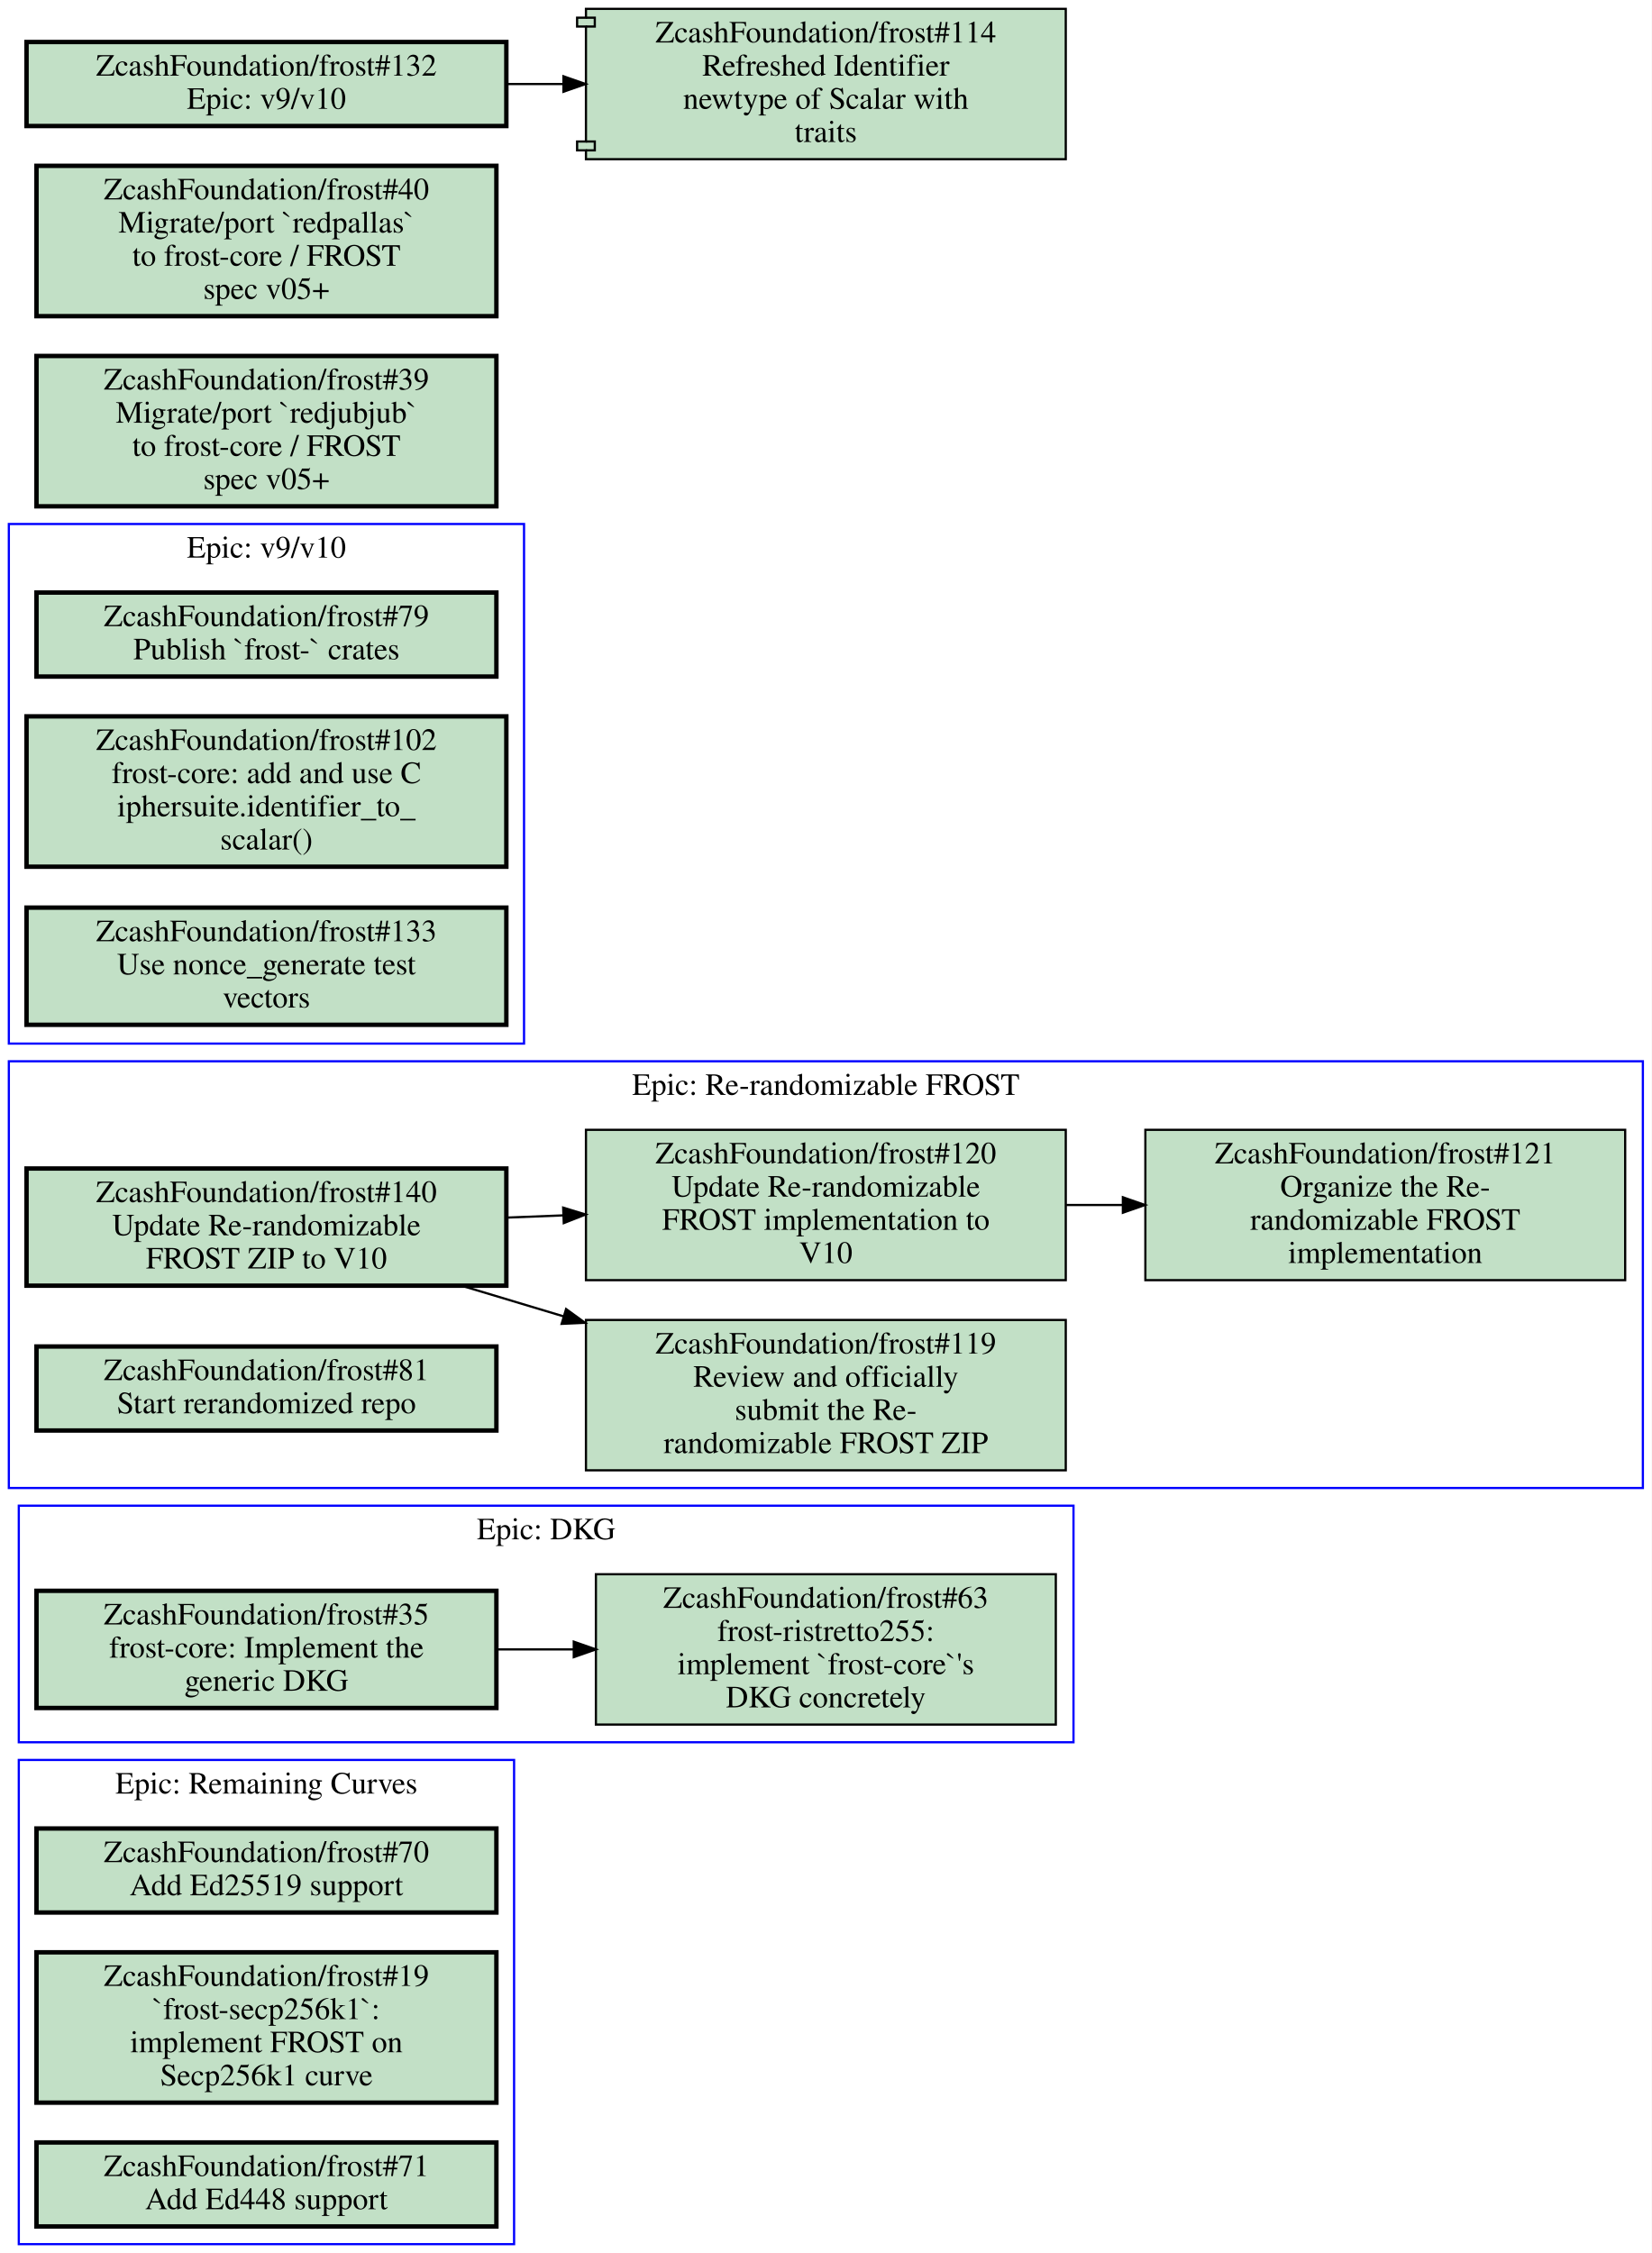
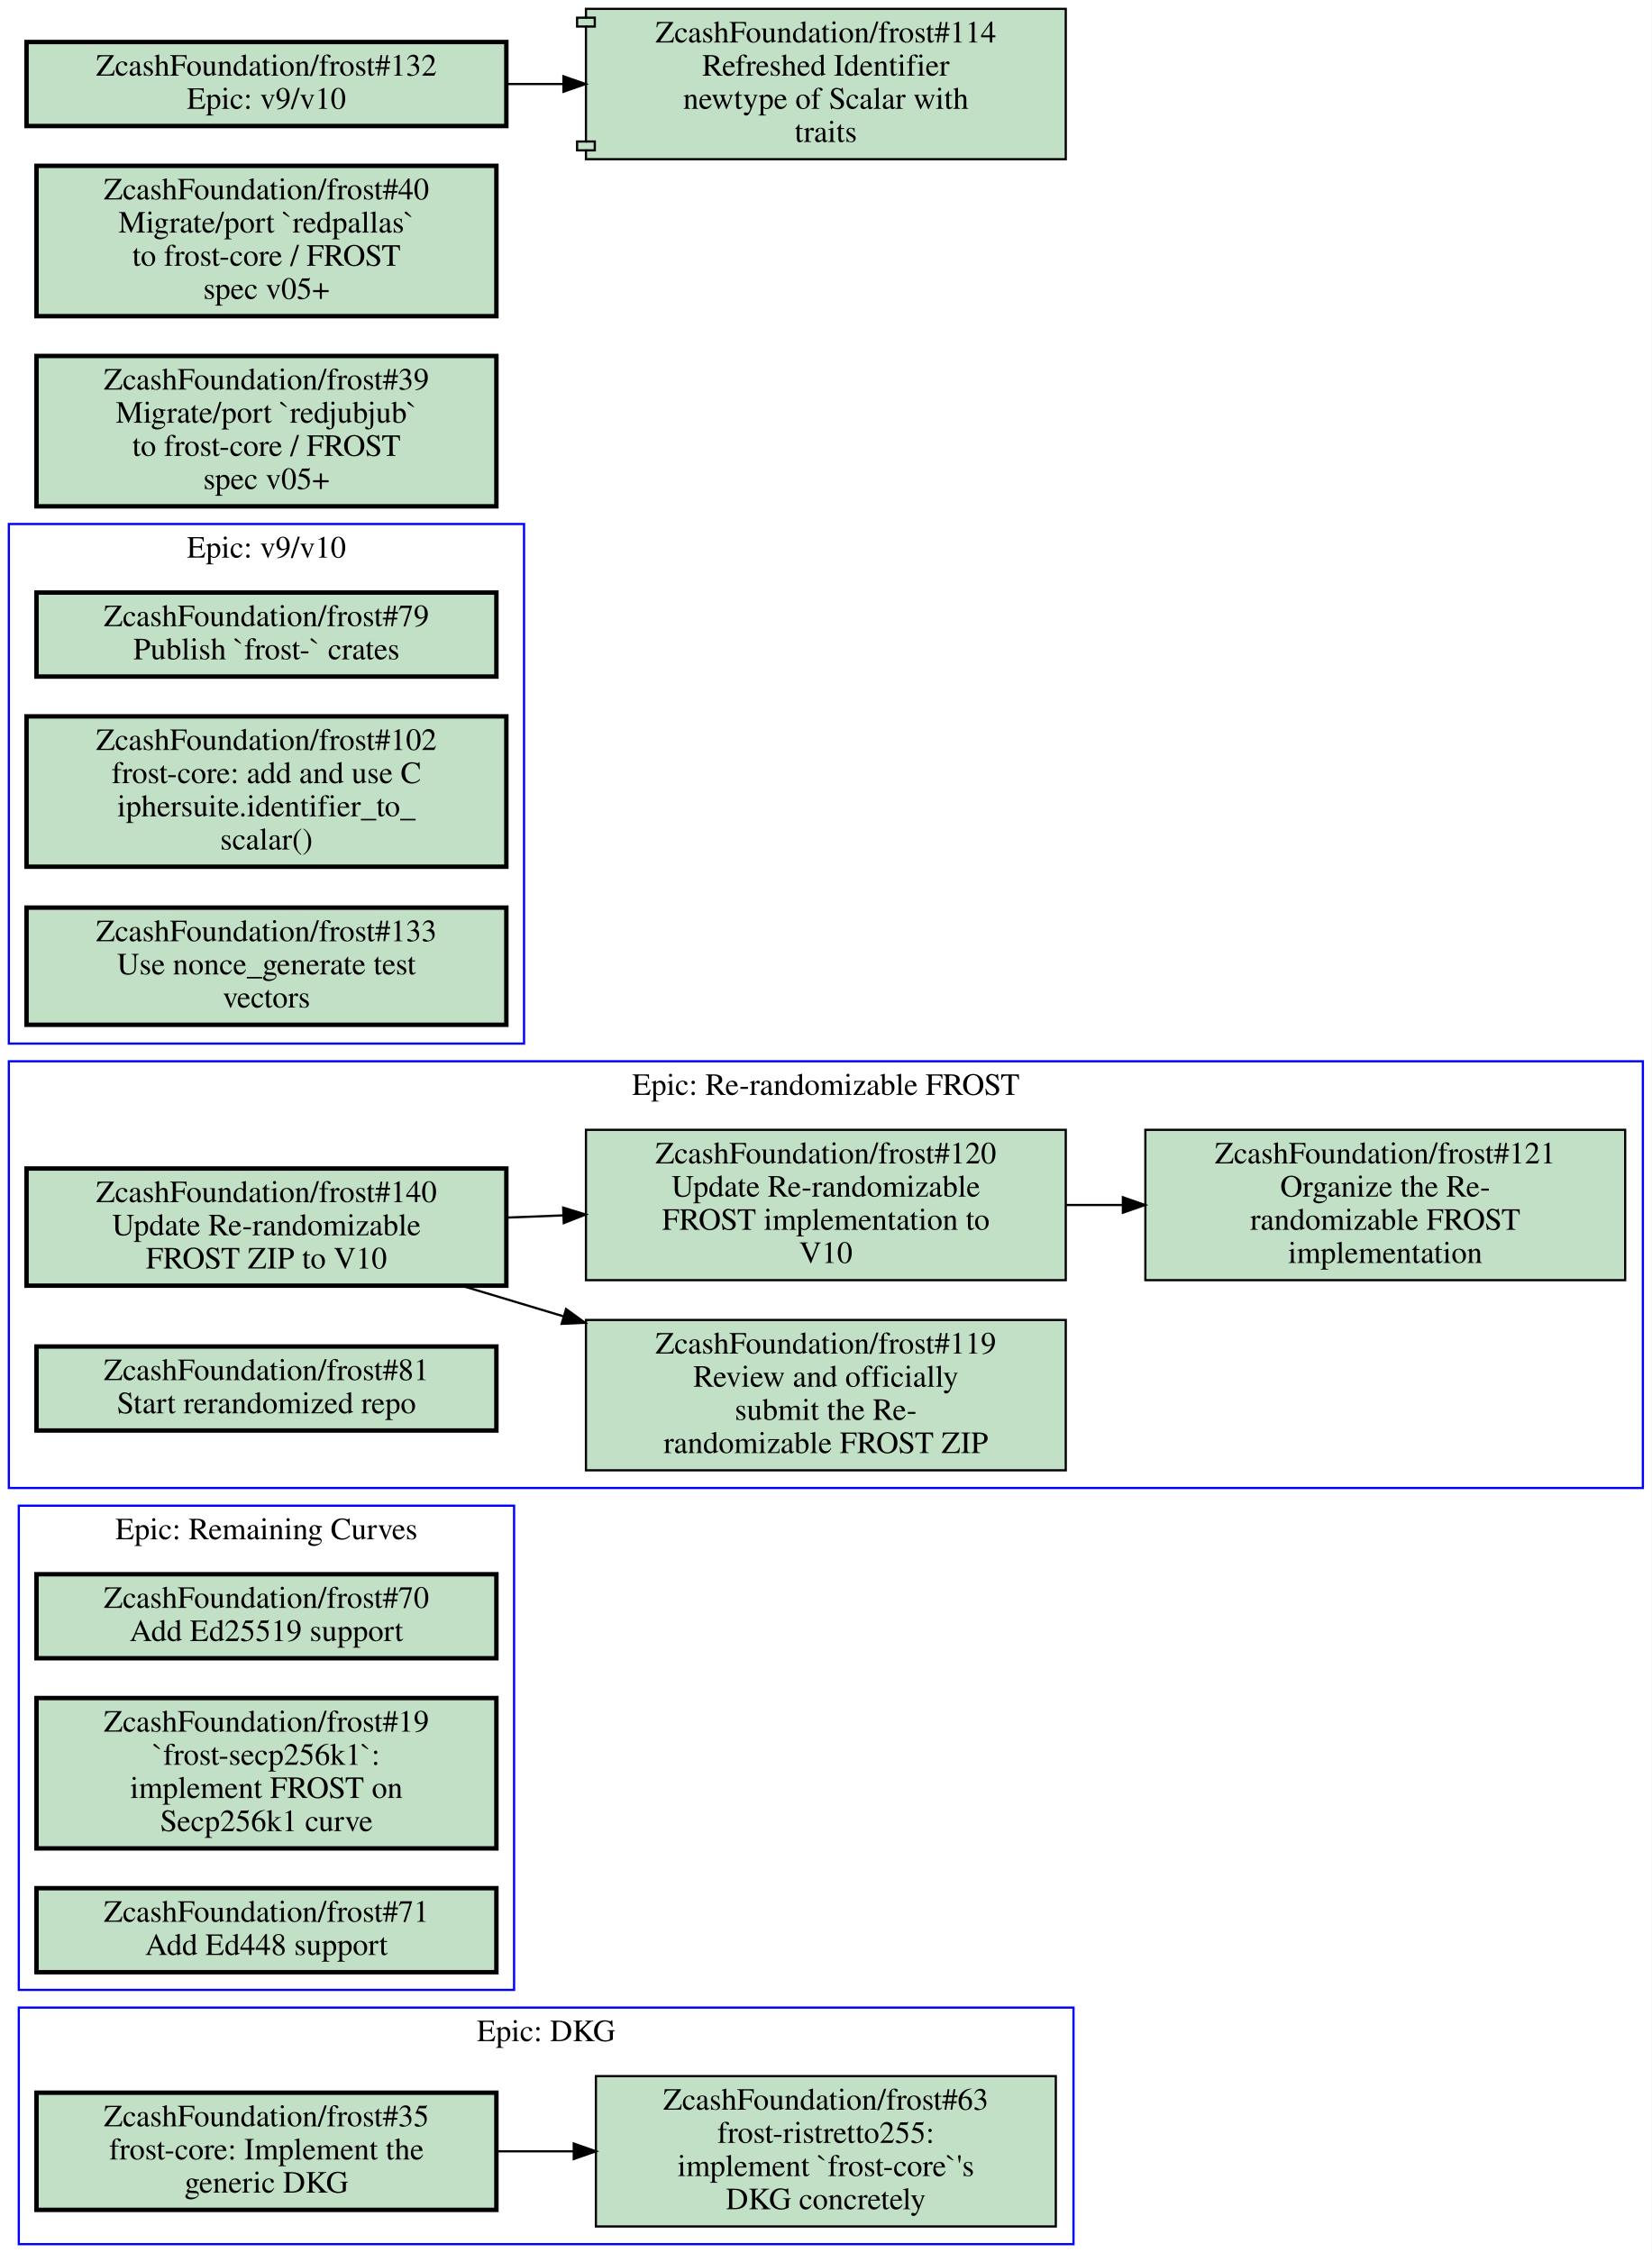
<svg xmlns="http://www.w3.org/2000/svg" xmlns:xlink="http://www.w3.org/1999/xlink" width="747pt" height="1019pt" viewBox="0.00 0.00 747.00 1019.00">
  <g id="graph0" class="graph" transform="scale(1 1) rotate(0) translate(4 1015)">
    <polygon fill="#ffffff" stroke="transparent" points="-4,4 -4,-1015 743,-1015 743,4 -4,4" />
    <g id="clust1" class="cluster">
-       <polygon fill="none" stroke="#0000ff" points="4.5,-227 4.5,-334 481.5,-334 481.5,-227 4.5,-227" />
-       <text text-anchor="middle" x="243" y="-318.8" font-family="Times,serif" font-size="14.00" fill="#000000">Epic: DKG</text>
+       <polygon fill="none" stroke="#0000ff" points="4.5,-115 4.5,-334 228.5,-334 228.5,-115 4.5,-115" />
+       <text text-anchor="middle" x="116.5" y="-318.8" font-family="Times,serif" font-size="14.00" fill="#000000">Epic: Remaining Curves</text>
    </g>
    <g id="clust2" class="cluster">
-       <polygon fill="none" stroke="#0000ff" points="4.5,0 4.5,-219 228.5,-219 228.5,0 4.5,0" />
-       <text text-anchor="middle" x="116.5" y="-203.8" font-family="Times,serif" font-size="14.00" fill="#000000">Epic: Remaining Curves</text>
-     </g>
-     <g id="clust3" class="cluster">
      <polygon fill="none" stroke="#0000ff" points="0,-342 0,-535 739,-535 739,-342 0,-342" />
      <text text-anchor="middle" x="369.5" y="-519.8" font-family="Times,serif" font-size="14.00" fill="#000000">Epic: Re-randomizable FROST</text>
+     </g>
+     <g id="clust3" class="cluster">
+       <polygon fill="none" stroke="#0000ff" points="4.5,0 4.5,-107 481.5,-107 481.5,0 4.5,0" />
+       <text text-anchor="middle" x="243" y="-91.8" font-family="Times,serif" font-size="14.00" fill="#000000">Epic: DKG</text>
    </g>
    <g id="clust4" class="cluster">
      <polygon fill="none" stroke="#0000ff" points="0,-543 0,-778 233,-778 233,-543 0,-543" />
      <text text-anchor="middle" x="116.5" y="-762.8" font-family="Times,serif" font-size="14.00" fill="#000000">Epic: v9/v10</text>
    </g>
    <g id="node1" class="node open">
      <g id="a_node1">
-         <a xlink:href="https://github.com/ZcashFoundation/frost/issues/35" xlink:title="ZcashFoundation/frost#35&#10;frost-core: Implement the&#10;generic DKG" target="_blank">
-           <polygon fill="#c2e0c6" stroke="#000000" stroke-width="2" points="220.5,-295.5 12.5,-295.5 12.5,-242.5 220.5,-242.5 220.5,-295.5" />
-           <text text-anchor="middle" x="116.5" y="-280.3" font-family="Times,serif" font-size="14.00" fill="#000000">ZcashFoundation/frost#35</text>
-           <text text-anchor="middle" x="116.5" y="-265.3" font-family="Times,serif" font-size="14.00" fill="#000000">frost-core: Implement the</text>
-           <text text-anchor="middle" x="116.5" y="-250.3" font-family="Times,serif" font-size="14.00" fill="#000000">generic DKG</text>
+         <a xlink:href="https://github.com/ZcashFoundation/frost/issues/70" xlink:title="ZcashFoundation/frost#70&#10;Add Ed25519 support" target="_blank">
+           <polygon fill="#c2e0c6" stroke="#000000" stroke-width="2" points="220.5,-303 12.5,-303 12.5,-265 220.5,-265 220.5,-303" />
+           <text text-anchor="middle" x="116.5" y="-287.8" font-family="Times,serif" font-size="14.00" fill="#000000">ZcashFoundation/frost#70</text>
+           <text text-anchor="middle" x="116.5" y="-272.8" font-family="Times,serif" font-size="14.00" fill="#000000">Add Ed25519 support</text>
        </a>
      </g>
    </g>
    <g id="node2" class="node open">
      <g id="a_node2">
-         <a xlink:href="https://github.com/ZcashFoundation/frost/issues/63" xlink:title="ZcashFoundation/frost#63&#10;frost-ristretto255:&#10;implement `frost-core`'s&#10;DKG concretely" target="_blank">
-           <polygon fill="#c2e0c6" stroke="#000000" points="473.5,-303 265.5,-303 265.5,-235 473.5,-235 473.5,-303" />
-           <text text-anchor="middle" x="369.5" y="-287.8" font-family="Times,serif" font-size="14.00" fill="#000000">ZcashFoundation/frost#63</text>
-           <text text-anchor="middle" x="369.5" y="-272.8" font-family="Times,serif" font-size="14.00" fill="#000000">frost-ristretto255:</text>
-           <text text-anchor="middle" x="369.5" y="-257.8" font-family="Times,serif" font-size="14.00" fill="#000000">implement `frost-core`'s</text>
-           <text text-anchor="middle" x="369.5" y="-242.8" font-family="Times,serif" font-size="14.00" fill="#000000">DKG concretely</text>
-         </a>
-       </g>
-     </g>
-     <g id="edge1" class="edge">
-       <path fill="none" stroke="#000000" d="M220.5,-269C231.99,-269 243.74,-269 255.34,-269" />
-       <polygon fill="#000000" stroke="#000000" points="255.49,-272.5 265.49,-269 255.49,-265.5 255.49,-272.5" />
+         <a xlink:href="https://github.com/ZcashFoundation/frost/issues/19" xlink:title="ZcashFoundation/frost#19&#10;`frost-secp256k1`:&#10;implement FROST on&#10;Secp256k1 curve" target="_blank">
+           <polygon fill="#c2e0c6" stroke="#000000" stroke-width="2" points="220.5,-247 12.5,-247 12.5,-179 220.5,-179 220.5,-247" />
+           <text text-anchor="middle" x="116.5" y="-231.8" font-family="Times,serif" font-size="14.00" fill="#000000">ZcashFoundation/frost#19</text>
+           <text text-anchor="middle" x="116.5" y="-216.8" font-family="Times,serif" font-size="14.00" fill="#000000">`frost-secp256k1`:</text>
+           <text text-anchor="middle" x="116.5" y="-201.8" font-family="Times,serif" font-size="14.00" fill="#000000">implement FROST on</text>
+           <text text-anchor="middle" x="116.5" y="-186.8" font-family="Times,serif" font-size="14.00" fill="#000000">Secp256k1 curve</text>
+         </a>
+       </g>
    </g>
    <g id="node3" class="node open">
      <g id="a_node3">
-         <a xlink:href="https://github.com/ZcashFoundation/frost/issues/70" xlink:title="ZcashFoundation/frost#70&#10;Add Ed25519 support" target="_blank">
-           <polygon fill="#c2e0c6" stroke="#000000" stroke-width="2" points="220.5,-188 12.5,-188 12.5,-150 220.5,-150 220.5,-188" />
-           <text text-anchor="middle" x="116.5" y="-172.8" font-family="Times,serif" font-size="14.00" fill="#000000">ZcashFoundation/frost#70</text>
-           <text text-anchor="middle" x="116.5" y="-157.8" font-family="Times,serif" font-size="14.00" fill="#000000">Add Ed25519 support</text>
+         <a xlink:href="https://github.com/ZcashFoundation/frost/issues/71" xlink:title="ZcashFoundation/frost#71&#10;Add Ed448 support" target="_blank">
+           <polygon fill="#c2e0c6" stroke="#000000" stroke-width="2" points="220.5,-161 12.5,-161 12.5,-123 220.5,-123 220.5,-161" />
+           <text text-anchor="middle" x="116.5" y="-145.8" font-family="Times,serif" font-size="14.00" fill="#000000">ZcashFoundation/frost#71</text>
+           <text text-anchor="middle" x="116.5" y="-130.8" font-family="Times,serif" font-size="14.00" fill="#000000">Add Ed448 support</text>
        </a>
      </g>
    </g>
    <g id="node4" class="node open">
      <g id="a_node4">
-         <a xlink:href="https://github.com/ZcashFoundation/frost/issues/19" xlink:title="ZcashFoundation/frost#19&#10;`frost-secp256k1`:&#10;implement FROST on&#10;Secp256k1 curve" target="_blank">
-           <polygon fill="#c2e0c6" stroke="#000000" stroke-width="2" points="220.5,-132 12.5,-132 12.5,-64 220.5,-64 220.5,-132" />
-           <text text-anchor="middle" x="116.5" y="-116.8" font-family="Times,serif" font-size="14.00" fill="#000000">ZcashFoundation/frost#19</text>
-           <text text-anchor="middle" x="116.5" y="-101.8" font-family="Times,serif" font-size="14.00" fill="#000000">`frost-secp256k1`:</text>
-           <text text-anchor="middle" x="116.5" y="-86.8" font-family="Times,serif" font-size="14.00" fill="#000000">implement FROST on</text>
-           <text text-anchor="middle" x="116.5" y="-71.8" font-family="Times,serif" font-size="14.00" fill="#000000">Secp256k1 curve</text>
-         </a>
-       </g>
-     </g>
-     <g id="node5" class="node open">
-       <g id="a_node5">
-         <a xlink:href="https://github.com/ZcashFoundation/frost/issues/71" xlink:title="ZcashFoundation/frost#71&#10;Add Ed448 support" target="_blank">
-           <polygon fill="#c2e0c6" stroke="#000000" stroke-width="2" points="220.5,-46 12.5,-46 12.5,-8 220.5,-8 220.5,-46" />
-           <text text-anchor="middle" x="116.5" y="-30.8" font-family="Times,serif" font-size="14.00" fill="#000000">ZcashFoundation/frost#71</text>
-           <text text-anchor="middle" x="116.5" y="-15.8" font-family="Times,serif" font-size="14.00" fill="#000000">Add Ed448 support</text>
-         </a>
-       </g>
-     </g>
-     <g id="node6" class="node open">
-       <g id="a_node6">
        <a xlink:href="https://github.com/ZcashFoundation/frost/issues/119" xlink:title="ZcashFoundation/frost#119&#10;Review and officially&#10;submit the Re-&#10;randomizable FROST ZIP" target="_blank">
          <polygon fill="#c2e0c6" stroke="#000000" points="478,-418 261,-418 261,-350 478,-350 478,-418" />
          <text text-anchor="middle" x="369.5" y="-402.8" font-family="Times,serif" font-size="14.00" fill="#000000">ZcashFoundation/frost#119</text>
          <text text-anchor="middle" x="369.5" y="-387.8" font-family="Times,serif" font-size="14.00" fill="#000000">Review and officially</text>
          <text text-anchor="middle" x="369.5" y="-372.8" font-family="Times,serif" font-size="14.00" fill="#000000">submit the Re-</text>
          <text text-anchor="middle" x="369.5" y="-357.8" font-family="Times,serif" font-size="14.00" fill="#000000">randomizable FROST ZIP</text>
        </a>
      </g>
    </g>
-     <g id="node7" class="node open">
-       <g id="a_node7">
+     <g id="node5" class="node open">
+       <g id="a_node5">
        <a xlink:href="https://github.com/ZcashFoundation/frost/issues/120" xlink:title="ZcashFoundation/frost#120&#10;Update Re-randomizable&#10;FROST implementation to&#10;V10" target="_blank">
          <polygon fill="#c2e0c6" stroke="#000000" points="478,-504 261,-504 261,-436 478,-436 478,-504" />
          <text text-anchor="middle" x="369.5" y="-488.8" font-family="Times,serif" font-size="14.00" fill="#000000">ZcashFoundation/frost#120</text>
          <text text-anchor="middle" x="369.5" y="-473.8" font-family="Times,serif" font-size="14.00" fill="#000000">Update Re-randomizable</text>
          <text text-anchor="middle" x="369.5" y="-458.8" font-family="Times,serif" font-size="14.00" fill="#000000">FROST implementation to</text>
          <text text-anchor="middle" x="369.5" y="-443.8" font-family="Times,serif" font-size="14.00" fill="#000000">V10</text>
        </a>
      </g>
    </g>
-     <g id="node8" class="node open">
-       <g id="a_node8">
+     <g id="node6" class="node open">
+       <g id="a_node6">
        <a xlink:href="https://github.com/ZcashFoundation/frost/issues/121" xlink:title="ZcashFoundation/frost#121&#10;Organize the Re-&#10;randomizable FROST&#10;implementation" target="_blank">
          <polygon fill="#c2e0c6" stroke="#000000" points="731,-504 514,-504 514,-436 731,-436 731,-504" />
          <text text-anchor="middle" x="622.5" y="-488.8" font-family="Times,serif" font-size="14.00" fill="#000000">ZcashFoundation/frost#121</text>
          <text text-anchor="middle" x="622.5" y="-473.8" font-family="Times,serif" font-size="14.00" fill="#000000">Organize the Re-</text>
          <text text-anchor="middle" x="622.5" y="-458.8" font-family="Times,serif" font-size="14.00" fill="#000000">randomizable FROST</text>
          <text text-anchor="middle" x="622.5" y="-443.8" font-family="Times,serif" font-size="14.00" fill="#000000">implementation</text>
        </a>
      </g>
    </g>
-     <g id="edge2" class="edge">
+     <g id="edge1" class="edge">
      <path fill="none" stroke="#000000" d="M478.26,-470C486.64,-470 495.13,-470 503.57,-470" />
      <polygon fill="#000000" stroke="#000000" points="503.83,-473.5 513.83,-470 503.83,-466.5 503.83,-473.5" />
    </g>
-     <g id="node9" class="node open">
-       <g id="a_node9">
+     <g id="node7" class="node open">
+       <g id="a_node7">
        <a xlink:href="https://github.com/ZcashFoundation/frost/issues/140" xlink:title="ZcashFoundation/frost#140&#10;Update Re-randomizable&#10;FROST ZIP to V10" target="_blank">
          <polygon fill="#c2e0c6" stroke="#000000" stroke-width="2" points="225,-486.5 8,-486.5 8,-433.5 225,-433.5 225,-486.5" />
          <text text-anchor="middle" x="116.5" y="-471.3" font-family="Times,serif" font-size="14.00" fill="#000000">ZcashFoundation/frost#140</text>
          <text text-anchor="middle" x="116.5" y="-456.3" font-family="Times,serif" font-size="14.00" fill="#000000">Update Re-randomizable</text>
          <text text-anchor="middle" x="116.5" y="-441.3" font-family="Times,serif" font-size="14.00" fill="#000000">FROST ZIP to V10</text>
        </a>
      </g>
    </g>
-     <g id="edge3" class="edge">
+     <g id="edge2" class="edge">
      <path fill="none" stroke="#000000" d="M204.99,-433.42C219.86,-428.95 235.5,-424.25 250.98,-419.6" />
      <polygon fill="#000000" stroke="#000000" points="252.016,-422.943 260.59,-416.72 250.006,-416.238 252.016,-422.943" />
    </g>
-     <g id="edge4" class="edge">
+     <g id="edge3" class="edge">
      <path fill="none" stroke="#000000" d="M225.26,-464.3C233.64,-464.63 242.13,-464.97 250.57,-465.3" />
      <polygon fill="#000000" stroke="#000000" points="250.701,-468.808 260.83,-465.7 250.974,-461.813 250.701,-468.808" />
    </g>
-     <g id="node10" class="node open">
-       <g id="a_node10">
+     <g id="node8" class="node open">
+       <g id="a_node8">
        <a xlink:href="https://github.com/ZcashFoundation/frost/issues/81" xlink:title="ZcashFoundation/frost#81&#10;Start rerandomized repo" target="_blank">
          <polygon fill="#c2e0c6" stroke="#000000" stroke-width="2" points="220.5,-406 12.5,-406 12.5,-368 220.5,-368 220.5,-406" />
          <text text-anchor="middle" x="116.5" y="-390.8" font-family="Times,serif" font-size="14.00" fill="#000000">ZcashFoundation/frost#81</text>
          <text text-anchor="middle" x="116.5" y="-375.8" font-family="Times,serif" font-size="14.00" fill="#000000">Start rerandomized repo</text>
        </a>
      </g>
+     </g>
+     <g id="node9" class="node open">
+       <g id="a_node9">
+         <a xlink:href="https://github.com/ZcashFoundation/frost/issues/35" xlink:title="ZcashFoundation/frost#35&#10;frost-core: Implement the&#10;generic DKG" target="_blank">
+           <polygon fill="#c2e0c6" stroke="#000000" stroke-width="2" points="220.5,-68.5 12.5,-68.5 12.5,-15.5 220.5,-15.5 220.5,-68.5" />
+           <text text-anchor="middle" x="116.5" y="-53.3" font-family="Times,serif" font-size="14.00" fill="#000000">ZcashFoundation/frost#35</text>
+           <text text-anchor="middle" x="116.5" y="-38.3" font-family="Times,serif" font-size="14.00" fill="#000000">frost-core: Implement the</text>
+           <text text-anchor="middle" x="116.5" y="-23.3" font-family="Times,serif" font-size="14.00" fill="#000000">generic DKG</text>
+         </a>
+       </g>
+     </g>
+     <g id="node10" class="node open">
+       <g id="a_node10">
+         <a xlink:href="https://github.com/ZcashFoundation/frost/issues/63" xlink:title="ZcashFoundation/frost#63&#10;frost-ristretto255:&#10;implement `frost-core`'s&#10;DKG concretely" target="_blank">
+           <polygon fill="#c2e0c6" stroke="#000000" points="473.5,-76 265.5,-76 265.5,-8 473.5,-8 473.5,-76" />
+           <text text-anchor="middle" x="369.5" y="-60.8" font-family="Times,serif" font-size="14.00" fill="#000000">ZcashFoundation/frost#63</text>
+           <text text-anchor="middle" x="369.5" y="-45.8" font-family="Times,serif" font-size="14.00" fill="#000000">frost-ristretto255:</text>
+           <text text-anchor="middle" x="369.5" y="-30.8" font-family="Times,serif" font-size="14.00" fill="#000000">implement `frost-core`'s</text>
+           <text text-anchor="middle" x="369.5" y="-15.8" font-family="Times,serif" font-size="14.00" fill="#000000">DKG concretely</text>
+         </a>
+       </g>
+     </g>
+     <g id="edge4" class="edge">
+       <path fill="none" stroke="#000000" d="M220.5,-42C231.99,-42 243.74,-42 255.34,-42" />
+       <polygon fill="#000000" stroke="#000000" points="255.49,-45.5 265.49,-42 255.49,-38.5 255.49,-45.5" />
    </g>
    <g id="node11" class="node open">
      <g id="a_node11">
        <a xlink:href="https://github.com/ZcashFoundation/frost/issues/79" xlink:title="ZcashFoundation/frost#79&#10;Publish `frost-` crates" target="_blank">
          <polygon fill="#c2e0c6" stroke="#000000" stroke-width="2" points="220.5,-747 12.5,-747 12.5,-709 220.5,-709 220.5,-747" />
          <text text-anchor="middle" x="116.5" y="-731.8" font-family="Times,serif" font-size="14.00" fill="#000000">ZcashFoundation/frost#79</text>
          <text text-anchor="middle" x="116.5" y="-716.8" font-family="Times,serif" font-size="14.00" fill="#000000">Publish `frost-` crates</text>
        </a>
      </g>
    </g>
    <g id="node12" class="node open">
      <g id="a_node12">
        <a xlink:href="https://github.com/ZcashFoundation/frost/issues/102" xlink:title="ZcashFoundation/frost#102&#10;frost-core: add and use C&#10;iphersuite.identifier_to_&#10;scalar()" target="_blank">
          <polygon fill="#c2e0c6" stroke="#000000" stroke-width="2" points="225,-691 8,-691 8,-623 225,-623 225,-691" />
          <text text-anchor="middle" x="116.5" y="-675.8" font-family="Times,serif" font-size="14.00" fill="#000000">ZcashFoundation/frost#102</text>
          <text text-anchor="middle" x="116.5" y="-660.8" font-family="Times,serif" font-size="14.00" fill="#000000">frost-core: add and use C</text>
          <text text-anchor="middle" x="116.5" y="-645.8" font-family="Times,serif" font-size="14.00" fill="#000000">iphersuite.identifier_to_</text>
          <text text-anchor="middle" x="116.5" y="-630.8" font-family="Times,serif" font-size="14.00" fill="#000000">scalar()</text>
        </a>
      </g>
    </g>
    <g id="node13" class="node open">
      <g id="a_node13">
        <a xlink:href="https://github.com/ZcashFoundation/frost/issues/133" xlink:title="ZcashFoundation/frost#133&#10;Use nonce_generate test&#10;vectors" target="_blank">
          <polygon fill="#c2e0c6" stroke="#000000" stroke-width="2" points="225,-604.5 8,-604.5 8,-551.5 225,-551.5 225,-604.5" />
          <text text-anchor="middle" x="116.5" y="-589.3" font-family="Times,serif" font-size="14.00" fill="#000000">ZcashFoundation/frost#133</text>
          <text text-anchor="middle" x="116.5" y="-574.3" font-family="Times,serif" font-size="14.00" fill="#000000">Use nonce_generate test</text>
          <text text-anchor="middle" x="116.5" y="-559.3" font-family="Times,serif" font-size="14.00" fill="#000000">vectors</text>
        </a>
      </g>
    </g>
    <g id="node14" class="node open">
      <g id="a_node14">
        <a xlink:href="https://github.com/ZcashFoundation/frost/issues/39" xlink:title="ZcashFoundation/frost#39&#10;Migrate/port `redjubjub`&#10;to frost-core / FROST&#10;spec v05+" target="_blank">
          <polygon fill="#c2e0c6" stroke="#000000" stroke-width="2" points="220.5,-854 12.5,-854 12.5,-786 220.5,-786 220.5,-854" />
          <text text-anchor="middle" x="116.5" y="-838.8" font-family="Times,serif" font-size="14.00" fill="#000000">ZcashFoundation/frost#39</text>
          <text text-anchor="middle" x="116.5" y="-823.8" font-family="Times,serif" font-size="14.00" fill="#000000">Migrate/port `redjubjub`</text>
          <text text-anchor="middle" x="116.5" y="-808.8" font-family="Times,serif" font-size="14.00" fill="#000000">to frost-core / FROST</text>
          <text text-anchor="middle" x="116.5" y="-793.8" font-family="Times,serif" font-size="14.00" fill="#000000">spec v05+</text>
        </a>
      </g>
    </g>
    <g id="node15" class="node open">
      <g id="a_node15">
        <a xlink:href="https://github.com/ZcashFoundation/frost/issues/40" xlink:title="ZcashFoundation/frost#40&#10;Migrate/port `redpallas`&#10;to frost-core / FROST&#10;spec v05+" target="_blank">
          <polygon fill="#c2e0c6" stroke="#000000" stroke-width="2" points="220.5,-940 12.5,-940 12.5,-872 220.5,-872 220.5,-940" />
          <text text-anchor="middle" x="116.5" y="-924.8" font-family="Times,serif" font-size="14.00" fill="#000000">ZcashFoundation/frost#40</text>
          <text text-anchor="middle" x="116.5" y="-909.8" font-family="Times,serif" font-size="14.00" fill="#000000">Migrate/port `redpallas`</text>
          <text text-anchor="middle" x="116.5" y="-894.8" font-family="Times,serif" font-size="14.00" fill="#000000">to frost-core / FROST</text>
          <text text-anchor="middle" x="116.5" y="-879.8" font-family="Times,serif" font-size="14.00" fill="#000000">spec v05+</text>
        </a>
      </g>
    </g>
    <g id="node16" class="node open">
      <g id="a_node16">
        <a xlink:href="https://github.com/ZcashFoundation/frost/issues/132" xlink:title="ZcashFoundation/frost#132&#10;Epic: v9/v10" target="_blank">
          <polygon fill="#c2e0c6" stroke="#000000" stroke-width="2" points="225,-996 8,-996 8,-958 225,-958 225,-996" />
          <text text-anchor="middle" x="116.5" y="-980.8" font-family="Times,serif" font-size="14.00" fill="#000000">ZcashFoundation/frost#132</text>
          <text text-anchor="middle" x="116.5" y="-965.8" font-family="Times,serif" font-size="14.00" fill="#000000">Epic: v9/v10</text>
        </a>
      </g>
    </g>
    <g id="node17" class="node open">
      <g id="a_node17">
        <a xlink:href="https://github.com/ZcashFoundation/frost/pull/114" xlink:title="ZcashFoundation/frost#114&#10;Refreshed Identifier&#10;newtype of Scalar with&#10;traits" target="_blank">
          <polygon fill="#c2e0c6" stroke="#000000" points="478,-1011 261,-1011 261,-1007 257,-1007 257,-1003 261,-1003 261,-951 257,-951 257,-947 261,-947 261,-943 478,-943 478,-1011" />
          <polyline fill="none" stroke="#000000" points="261,-1007 265,-1007 265,-1003 261,-1003 " />
          <polyline fill="none" stroke="#000000" points="261,-951 265,-951 265,-947 261,-947 " />
          <text text-anchor="middle" x="369.5" y="-995.8" font-family="Times,serif" font-size="14.00" fill="#000000">ZcashFoundation/frost#114</text>
          <text text-anchor="middle" x="369.5" y="-980.8" font-family="Times,serif" font-size="14.00" fill="#000000">Refreshed Identifier</text>
          <text text-anchor="middle" x="369.5" y="-965.8" font-family="Times,serif" font-size="14.00" fill="#000000">newtype of Scalar with</text>
          <text text-anchor="middle" x="369.5" y="-950.8" font-family="Times,serif" font-size="14.00" fill="#000000">traits</text>
        </a>
      </g>
    </g>
    <g id="edge5" class="edge">
      <path fill="none" stroke="#000000" d="M225.26,-977C233.64,-977 242.13,-977 250.57,-977" />
      <polygon fill="#000000" stroke="#000000" points="250.83,-980.5 260.83,-977 250.83,-973.5 250.83,-980.5" />
    </g>
  </g>
</svg>
